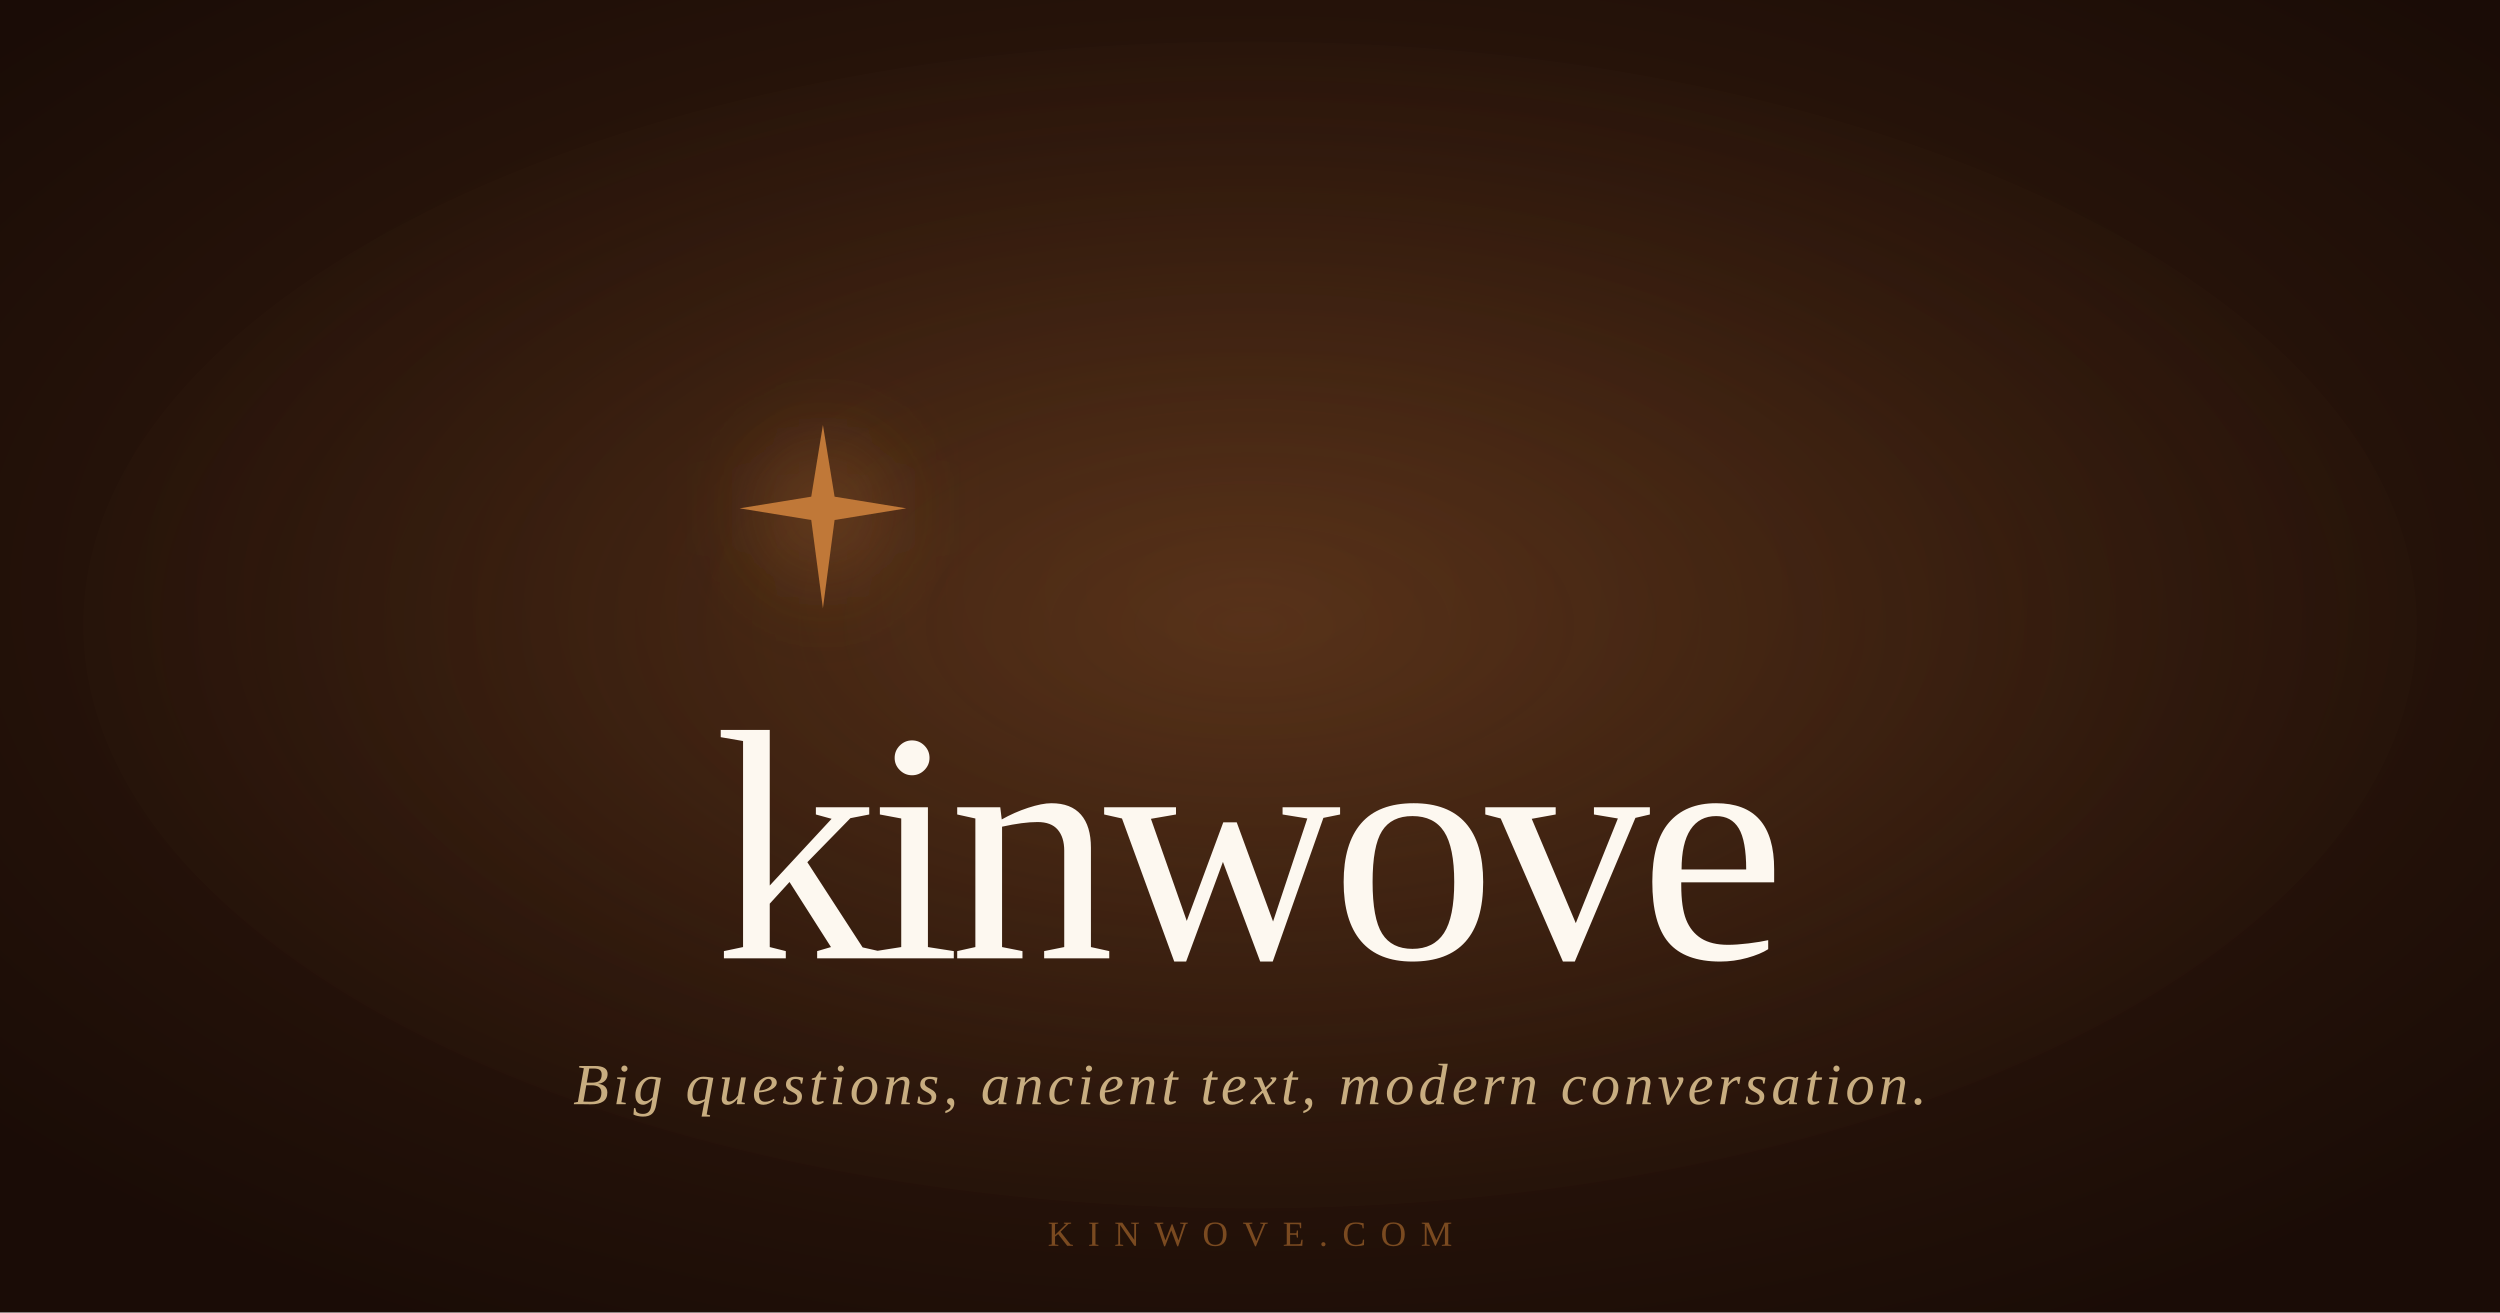
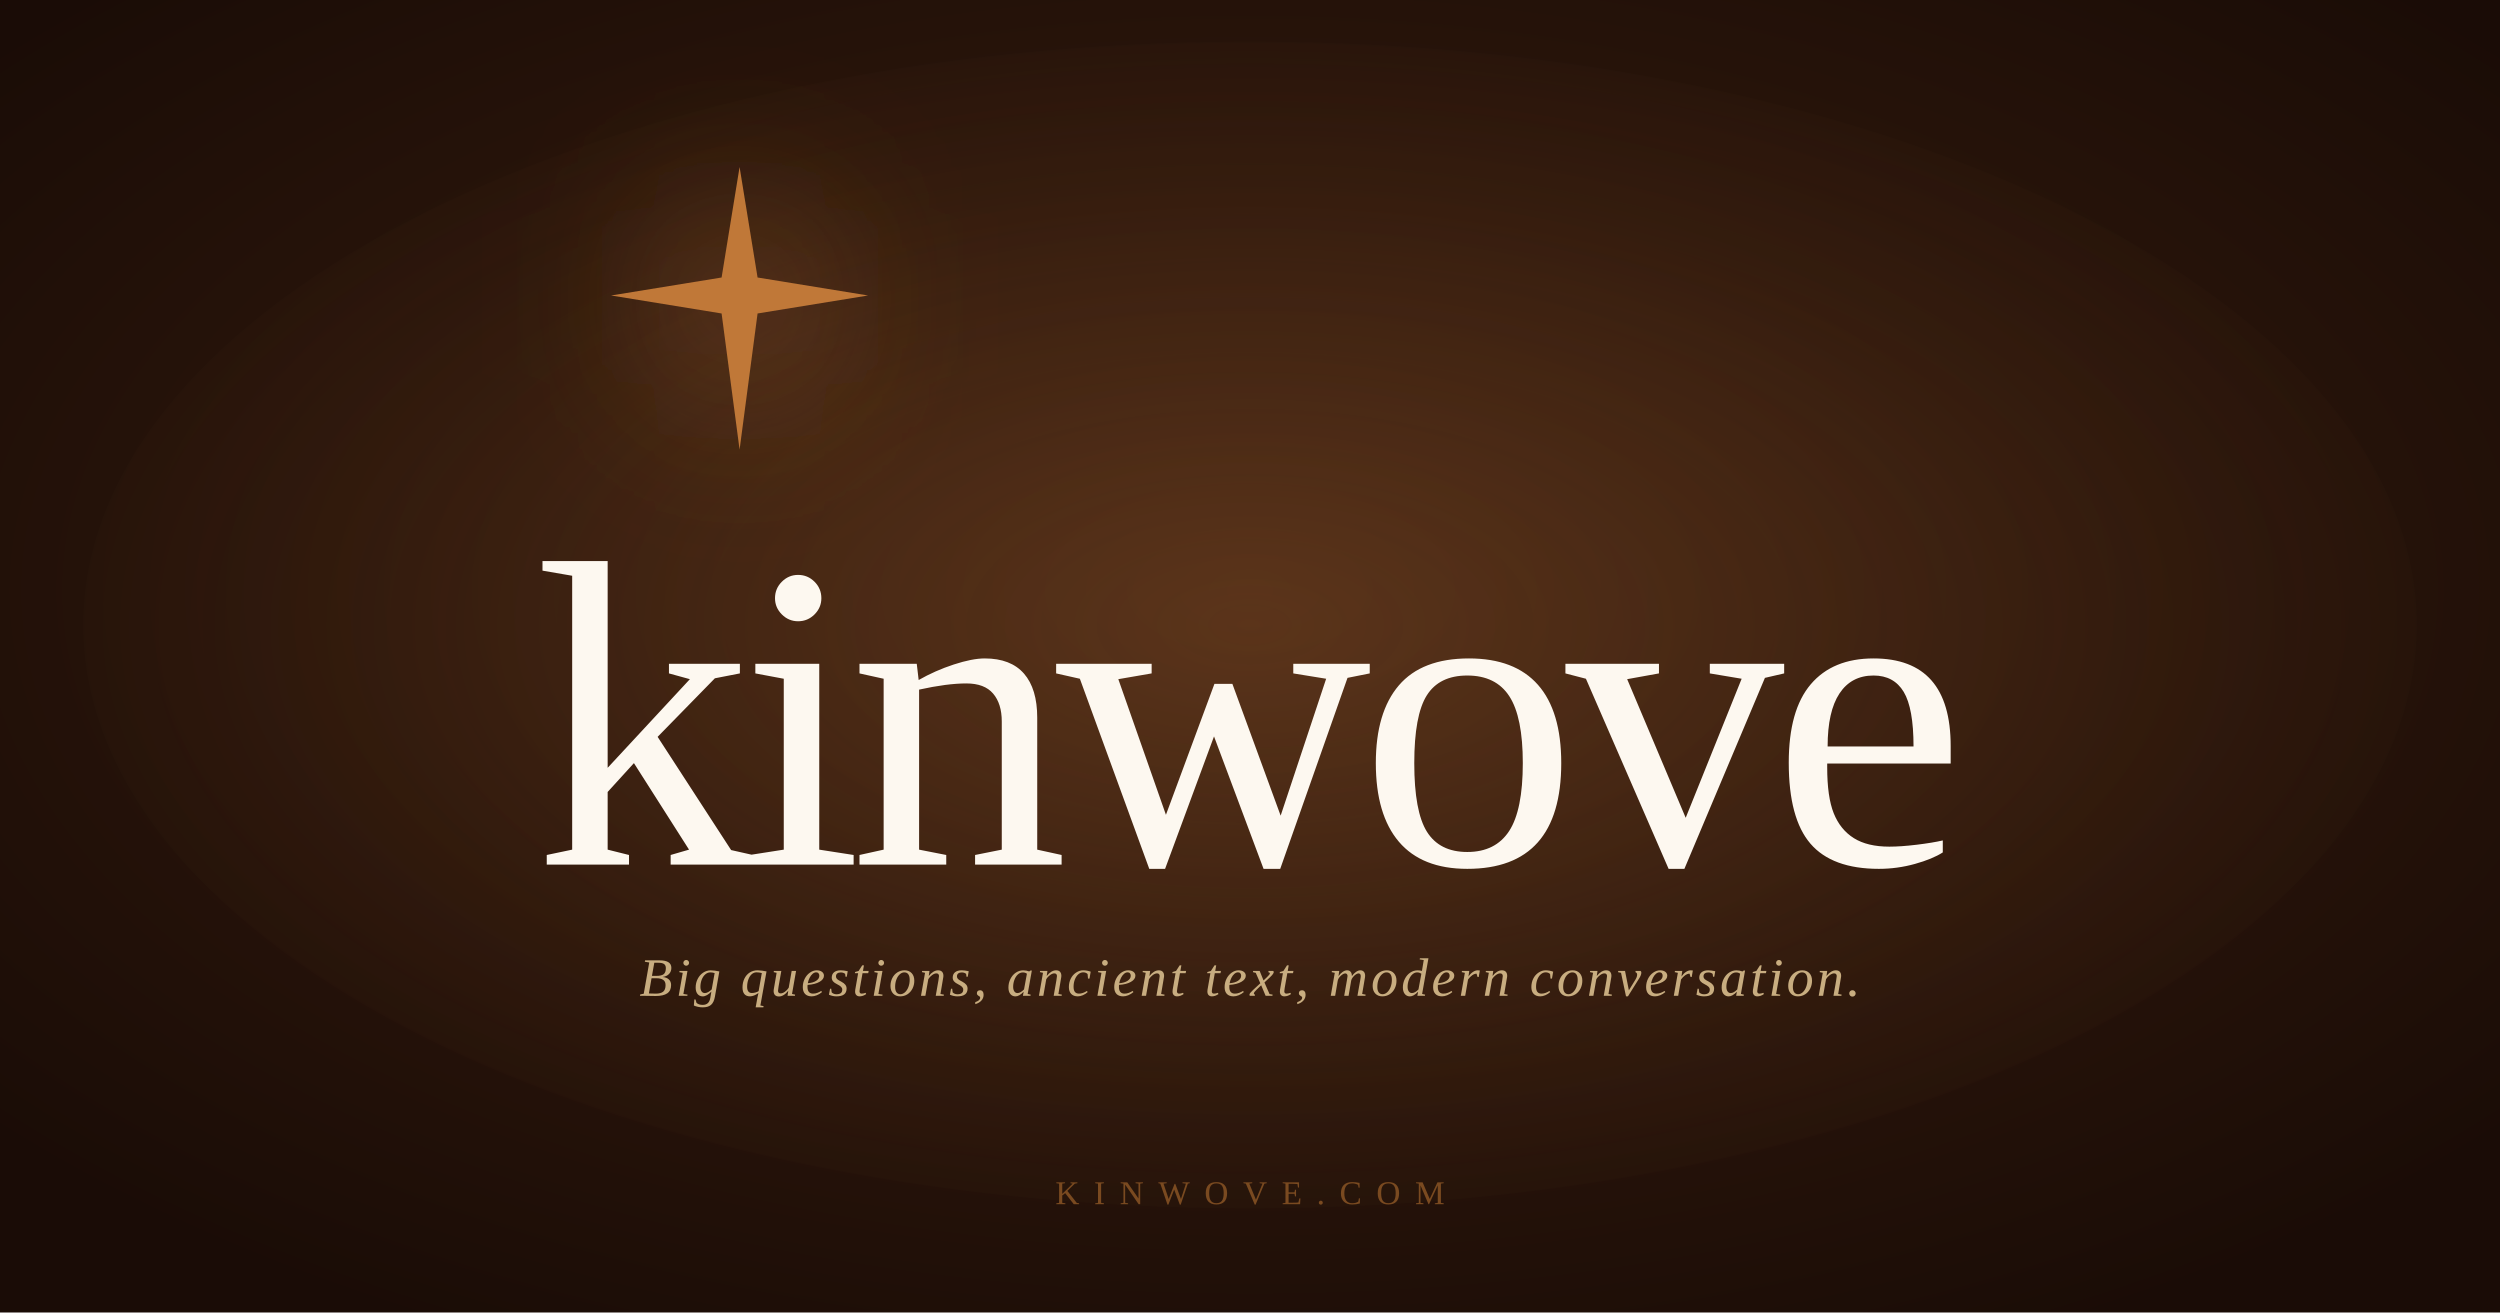
<svg xmlns="http://www.w3.org/2000/svg" width="1200" height="630" viewBox="0 0 1200 630">
  <defs>
    <radialGradient id="bg" cx="50%" cy="45%" r="65%">
      <stop offset="0%" stop-color="#3D2010" />
      <stop offset="100%" stop-color="#1A0C06" />
    </radialGradient>
    <radialGradient id="glow" cx="50%" cy="50%" r="55%">
-       <stop offset="0%" stop-color="#B8733A" stop-opacity="0.22" />
-       <stop offset="70%" stop-color="#B8733A" stop-opacity="0.05" />
+       <stop offset="0%" stop-color="#B8733A" stop-opacity="0.25" />
+       <stop offset="70%" stop-color="#B8733A" stop-opacity="0.06" />
      <stop offset="100%" stop-color="#B8733A" stop-opacity="0" />
    </radialGradient>
-     <filter id="starGlow" x="-80%" y="-80%" width="260%" height="260%">
-       <feGaussianBlur in="SourceGraphic" stdDeviation="6" result="blur" />
+     <filter id="sg" x="-80%" y="-80%" width="260%" height="260%">
+       <feGaussianBlur in="SourceGraphic" stdDeviation="7" result="blur" />
      <feMerge>
        <feMergeNode in="blur" />
        <feMergeNode in="SourceGraphic" />
      </feMerge>
    </filter>
  </defs>
  <rect width="1200" height="630" fill="url(#bg)" />
  <ellipse cx="600" cy="300" rx="560" ry="280" fill="url(#glow)" />
-   <g transform="translate(395, 248) scale(4) translate(-12, -12)" filter="url(#starGlow)">
+   <g transform="translate(355,148) scale(6.167) translate(-12,-12)" filter="url(#sg)">
    <path fill="#C07838" d="M12 1 L13.4 9.6 L22 11 L13.4 12.4 L12 23 L10.6 12.4 L2 11 L10.6 9.6 Z" />
  </g>
-   <text x="600" y="460" font-family="Georgia, 'Times New Roman', serif" font-size="158" font-weight="500" text-anchor="middle" fill="#FDF8F0" letter-spacing="-5">
-     kinwove
-   </text>
-   <text x="600" y="530" font-family="Georgia, 'Times New Roman', serif" font-style="italic" font-size="28" text-anchor="middle" fill="#C8AD80" letter-spacing="2">
-     Big questions, ancient text, modern conversation.
-   </text>
-   <text x="600" y="598" font-family="Georgia, 'Times New Roman', serif" font-size="17" letter-spacing="7" text-anchor="middle" fill="#7A4A20">
-     KINWOVE.COM
-   </text>
+   <text x="600" y="415" font-family="Georgia,'Times New Roman',serif" font-size="210" font-weight="500" text-anchor="middle" fill="#FDF8F0" letter-spacing="-6">kinwove</text>
+   <text x="600" y="478" font-family="Georgia,'Times New Roman',serif" font-style="italic" font-size="26" text-anchor="middle" fill="#C8AD80" letter-spacing="1.5">Big questions, ancient text, modern conversation.</text>
+   <text x="600" y="578" font-family="Georgia,'Times New Roman',serif" font-size="16" letter-spacing="7" text-anchor="middle" fill="#7A4A20">KINWOVE.COM</text>
</svg>
